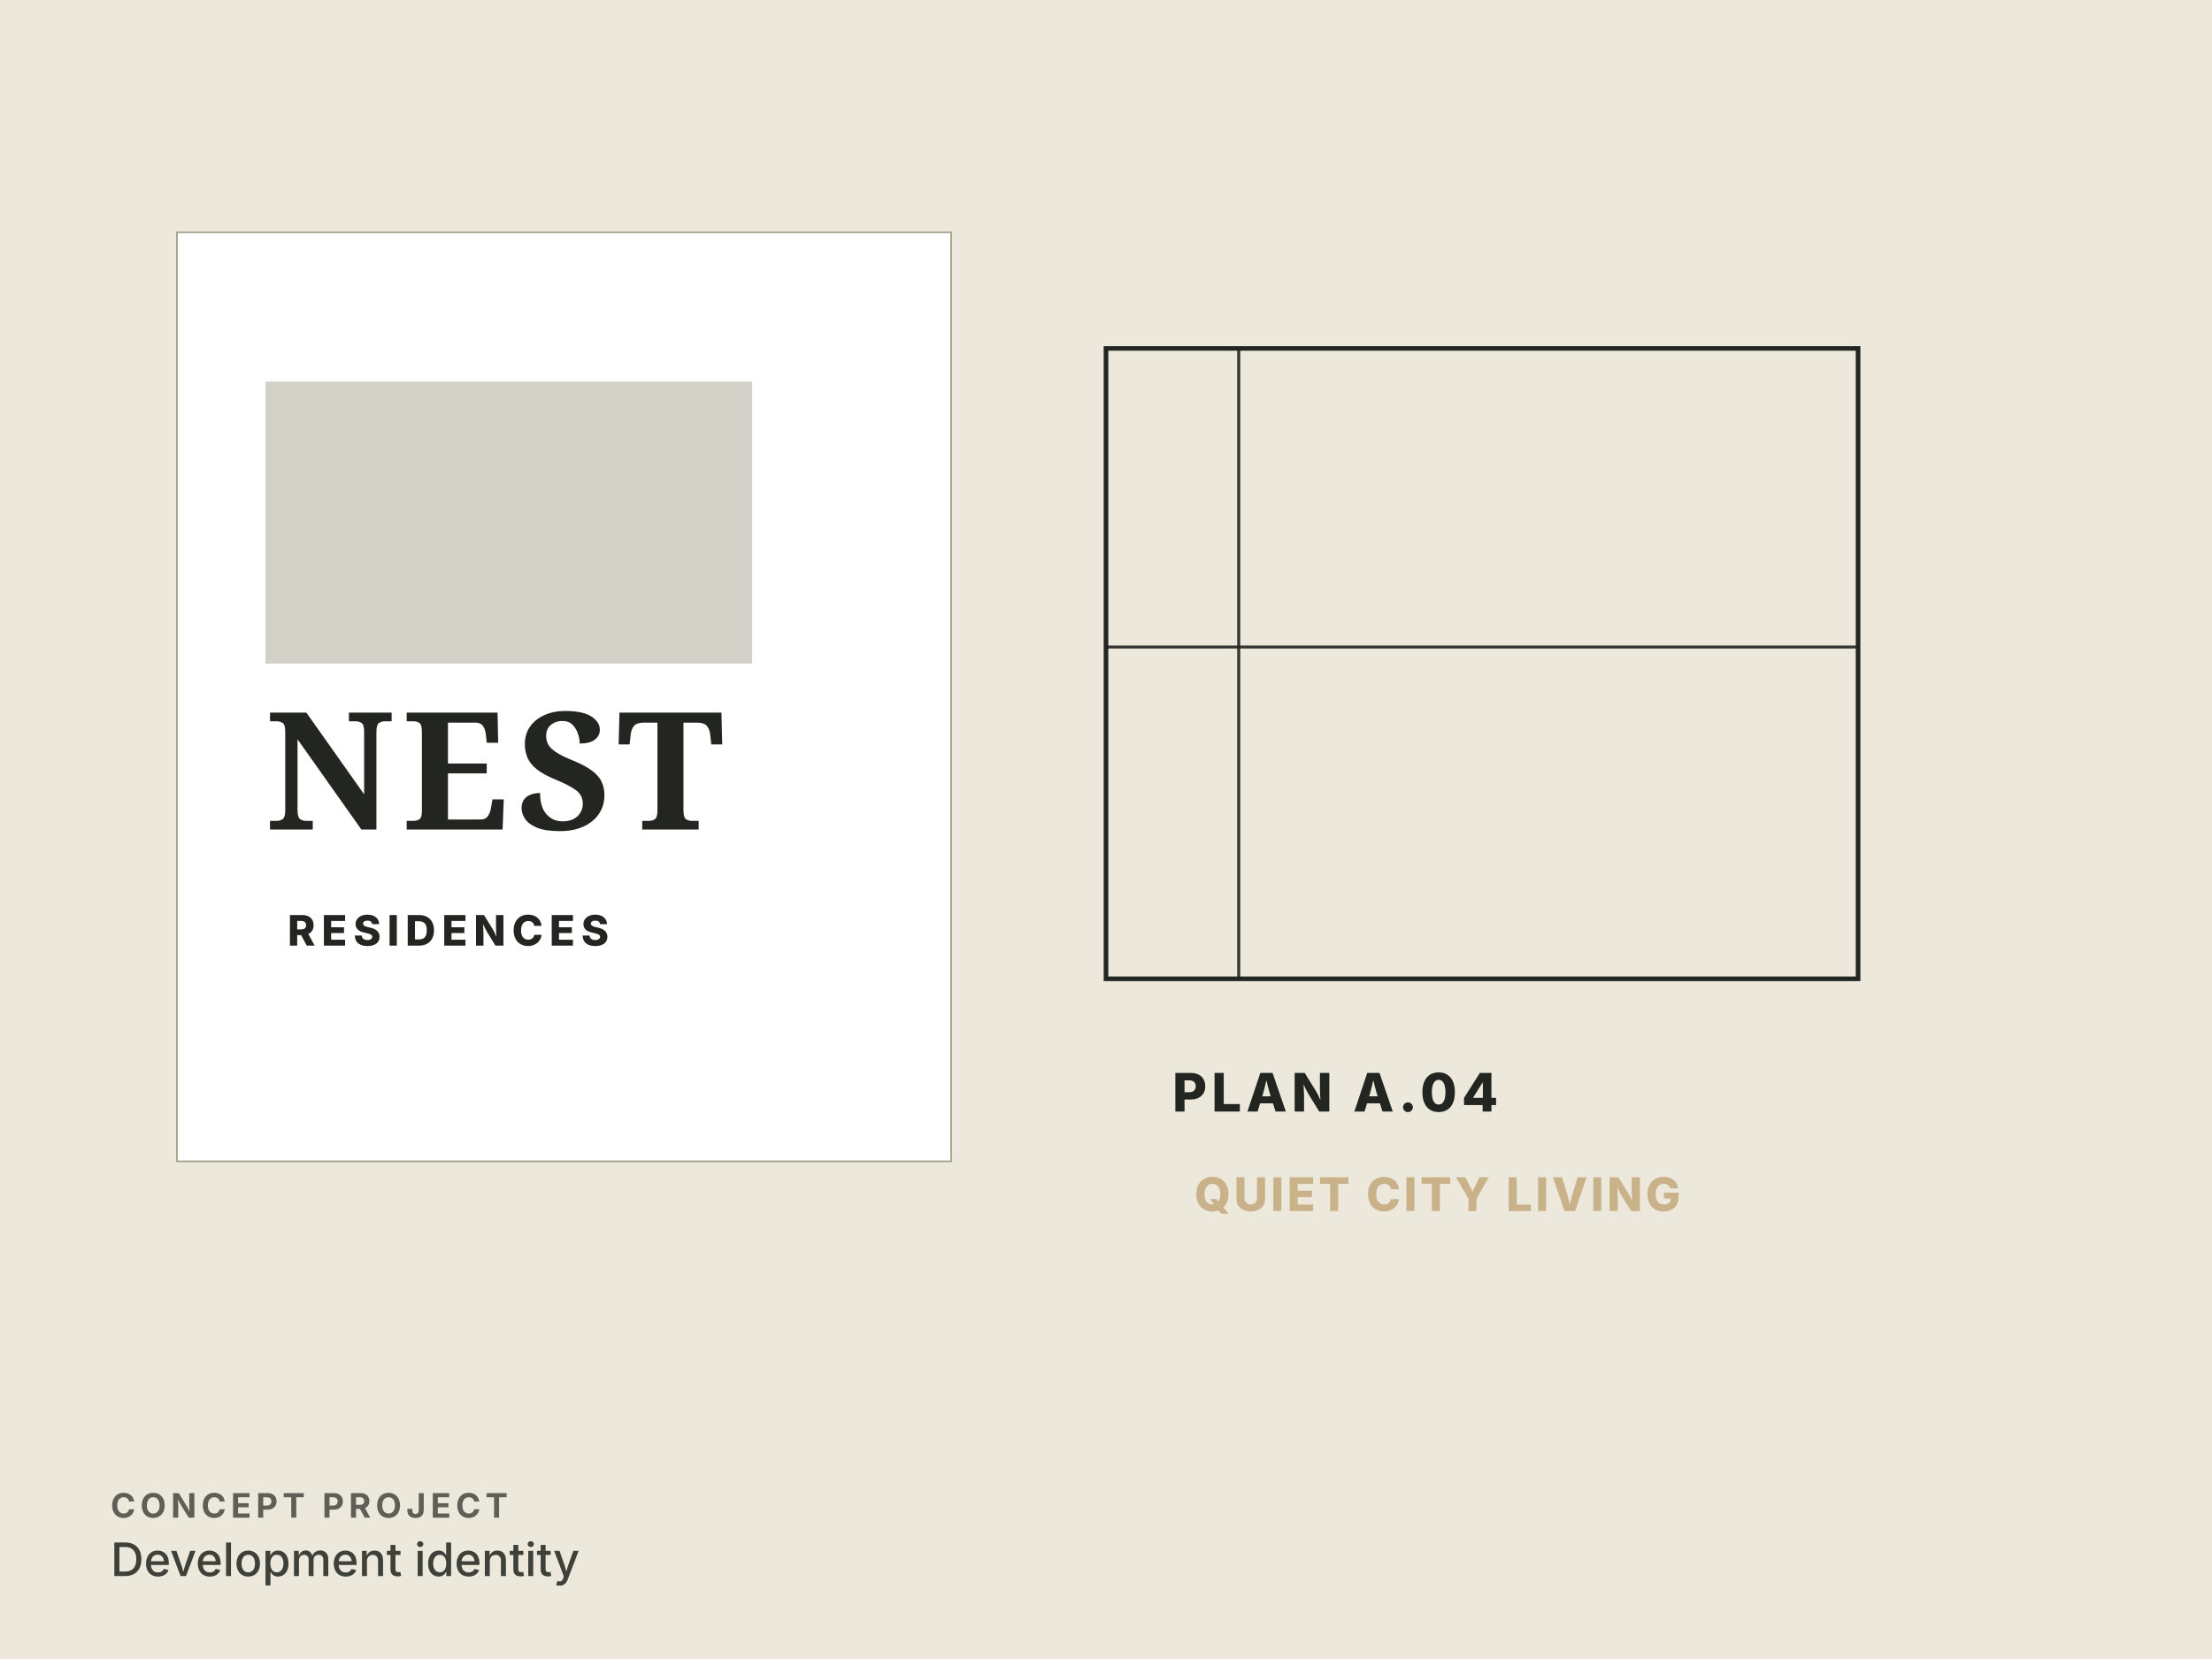
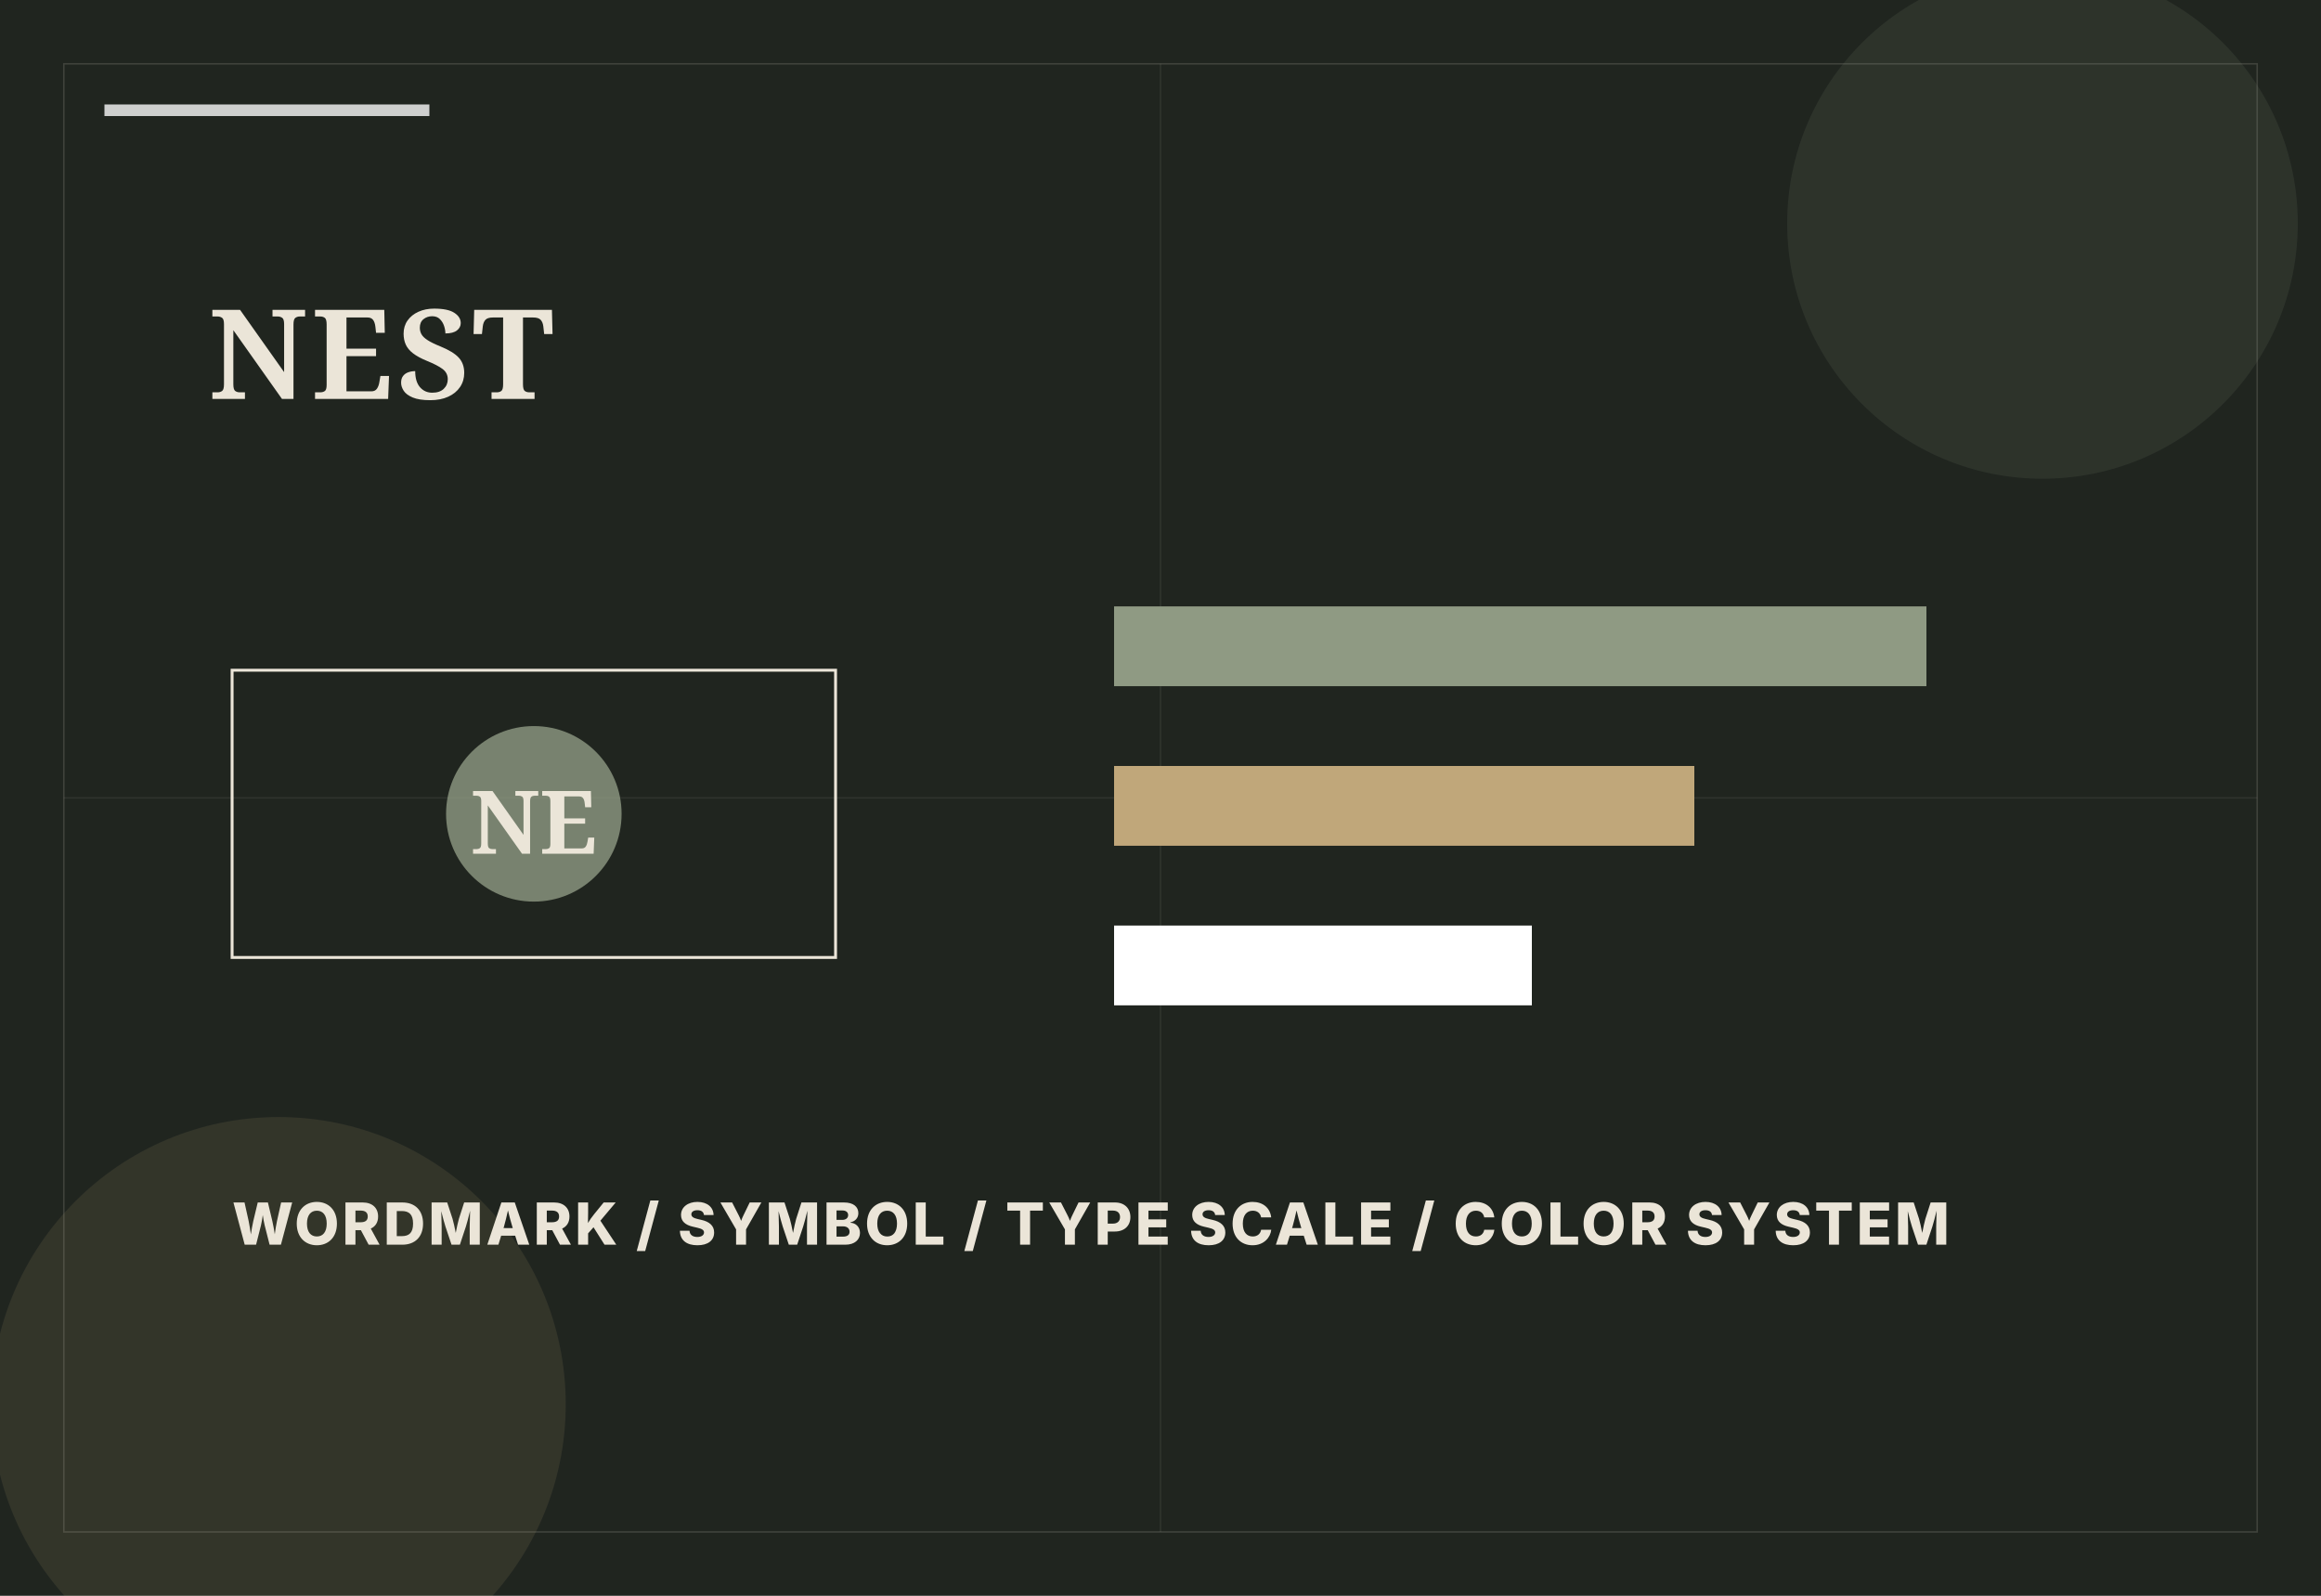
- <svg xmlns="http://www.w3.org/2000/svg" width="1440" height="1080" viewBox="0 0 1440 1080" role="img" aria-label="NEST Development identity">
-   <rect x="0" y="0" width="1440" height="1080" fill="#ede8dc" />
-   <rect x="115.2" y="151.2" width="504" height="604.8" fill="#ffffff" stroke="#9f9b86" stroke-width="1" />
-   <rect x="720" y="226.8" width="489.6" height="410.4" fill="none" stroke="#222520" stroke-width="3" />
-   <line x1="806.4" y1="226.8" x2="806.4" y2="637.2" stroke="#222520" stroke-width="2" opacity="0.9" />
-   <line x1="720" y1="421.2" x2="1209.6" y2="421.2" stroke="#222520" stroke-width="2" opacity="0.9" />
-   <rect x="172.8" y="248.4" width="316.8" height="183.6" fill="#9f9b86" opacity="0.46" />
-   <text x="172.8" y="540" font-size="106.56" fill="#222520" font-family="Cormorant Garamond, Georgia, serif" font-weight="600" letter-spacing="5">NEST</text>
-   <text x="187.2" y="615.6" font-size="27.36" fill="#222520" font-family="Inter, Arial, sans-serif" font-weight="800" letter-spacing="4">RESIDENCES</text>
-   <text x="763.2" y="723.6" font-size="34.56" fill="#222520" font-family="Inter, Arial, sans-serif" font-weight="800" letter-spacing="3">PLAN A.04</text>
-   <text x="777.6" y="788.4" font-size="30.24" fill="#c9b28a" font-family="Inter, Arial, sans-serif" font-weight="800" letter-spacing="2">QUIET CITY LIVING</text>
-   <text x="72" y="988" font-size="22" fill="#222520" font-family="Inter, Arial, sans-serif" font-weight="700" letter-spacing="3" opacity="0.7">CONCEPT PROJECT</text>
-   <text x="72" y="1026" font-size="30" fill="#222520" font-family="Inter, Arial, sans-serif" font-weight="500" opacity="0.86">Development identity</text>
+ <svg xmlns="http://www.w3.org/2000/svg" width="1600" height="1100" viewBox="0 0 1600 1100" role="img" aria-label="NEST Residential identity">
+   <rect x="0" y="0" width="1600" height="1100" fill="#20251f" />
+   <rect x="44" y="44" width="1512" height="1012" fill="none" stroke="#ebe5d8" stroke-width="1" opacity="0.16" />
+   <circle cx="1408" cy="154" r="176" fill="#8f9a83" opacity="0.12" />
+   <circle cx="192" cy="968" r="198" fill="#c0a77a" opacity="0.12" />
+   <line x1="800" y1="44" x2="800" y2="1056" stroke="#ebe5d8" stroke-width="1" opacity="0.08" />
+   <line x1="44" y1="550" x2="1556" y2="550" stroke="#ebe5d8" stroke-width="1" opacity="0.08" />
+   <rect x="72" y="72" width="224" height="8" fill="#ffffff" opacity="0.78" />
+   <text x="144" y="275" font-size="86" fill="#ebe5d8" font-family="Cormorant Garamond, Georgia, serif" font-weight="800" letter-spacing="3">NEST</text>
+   <rect x="160" y="462" width="416" height="198" fill="none" stroke="#ebe5d8" stroke-width="2" />
+   <circle cx="368" cy="561" r="60.5" fill="#8f9a83" opacity="0.8" />
+   <text x="368" y="588.5" font-size="60.5" fill="#ebe5d8" font-family="Cormorant Garamond, Georgia, serif" font-weight="600" text-anchor="middle">NE</text>
+   <rect x="768" y="418" width="560" height="55" fill="#8f9a83" />
+   <rect x="768" y="528" width="400" height="55" fill="#c0a77a" />
+   <rect x="768" y="638" width="288" height="55" fill="#ffffff" />
+   <text x="160" y="858" font-size="40" fill="#ebe5d8" font-family="Inter, Arial, sans-serif" font-weight="800" letter-spacing="2">WORDMARK / SYMBOL / TYPE SCALE / COLOR SYSTEM</text>
</svg>
